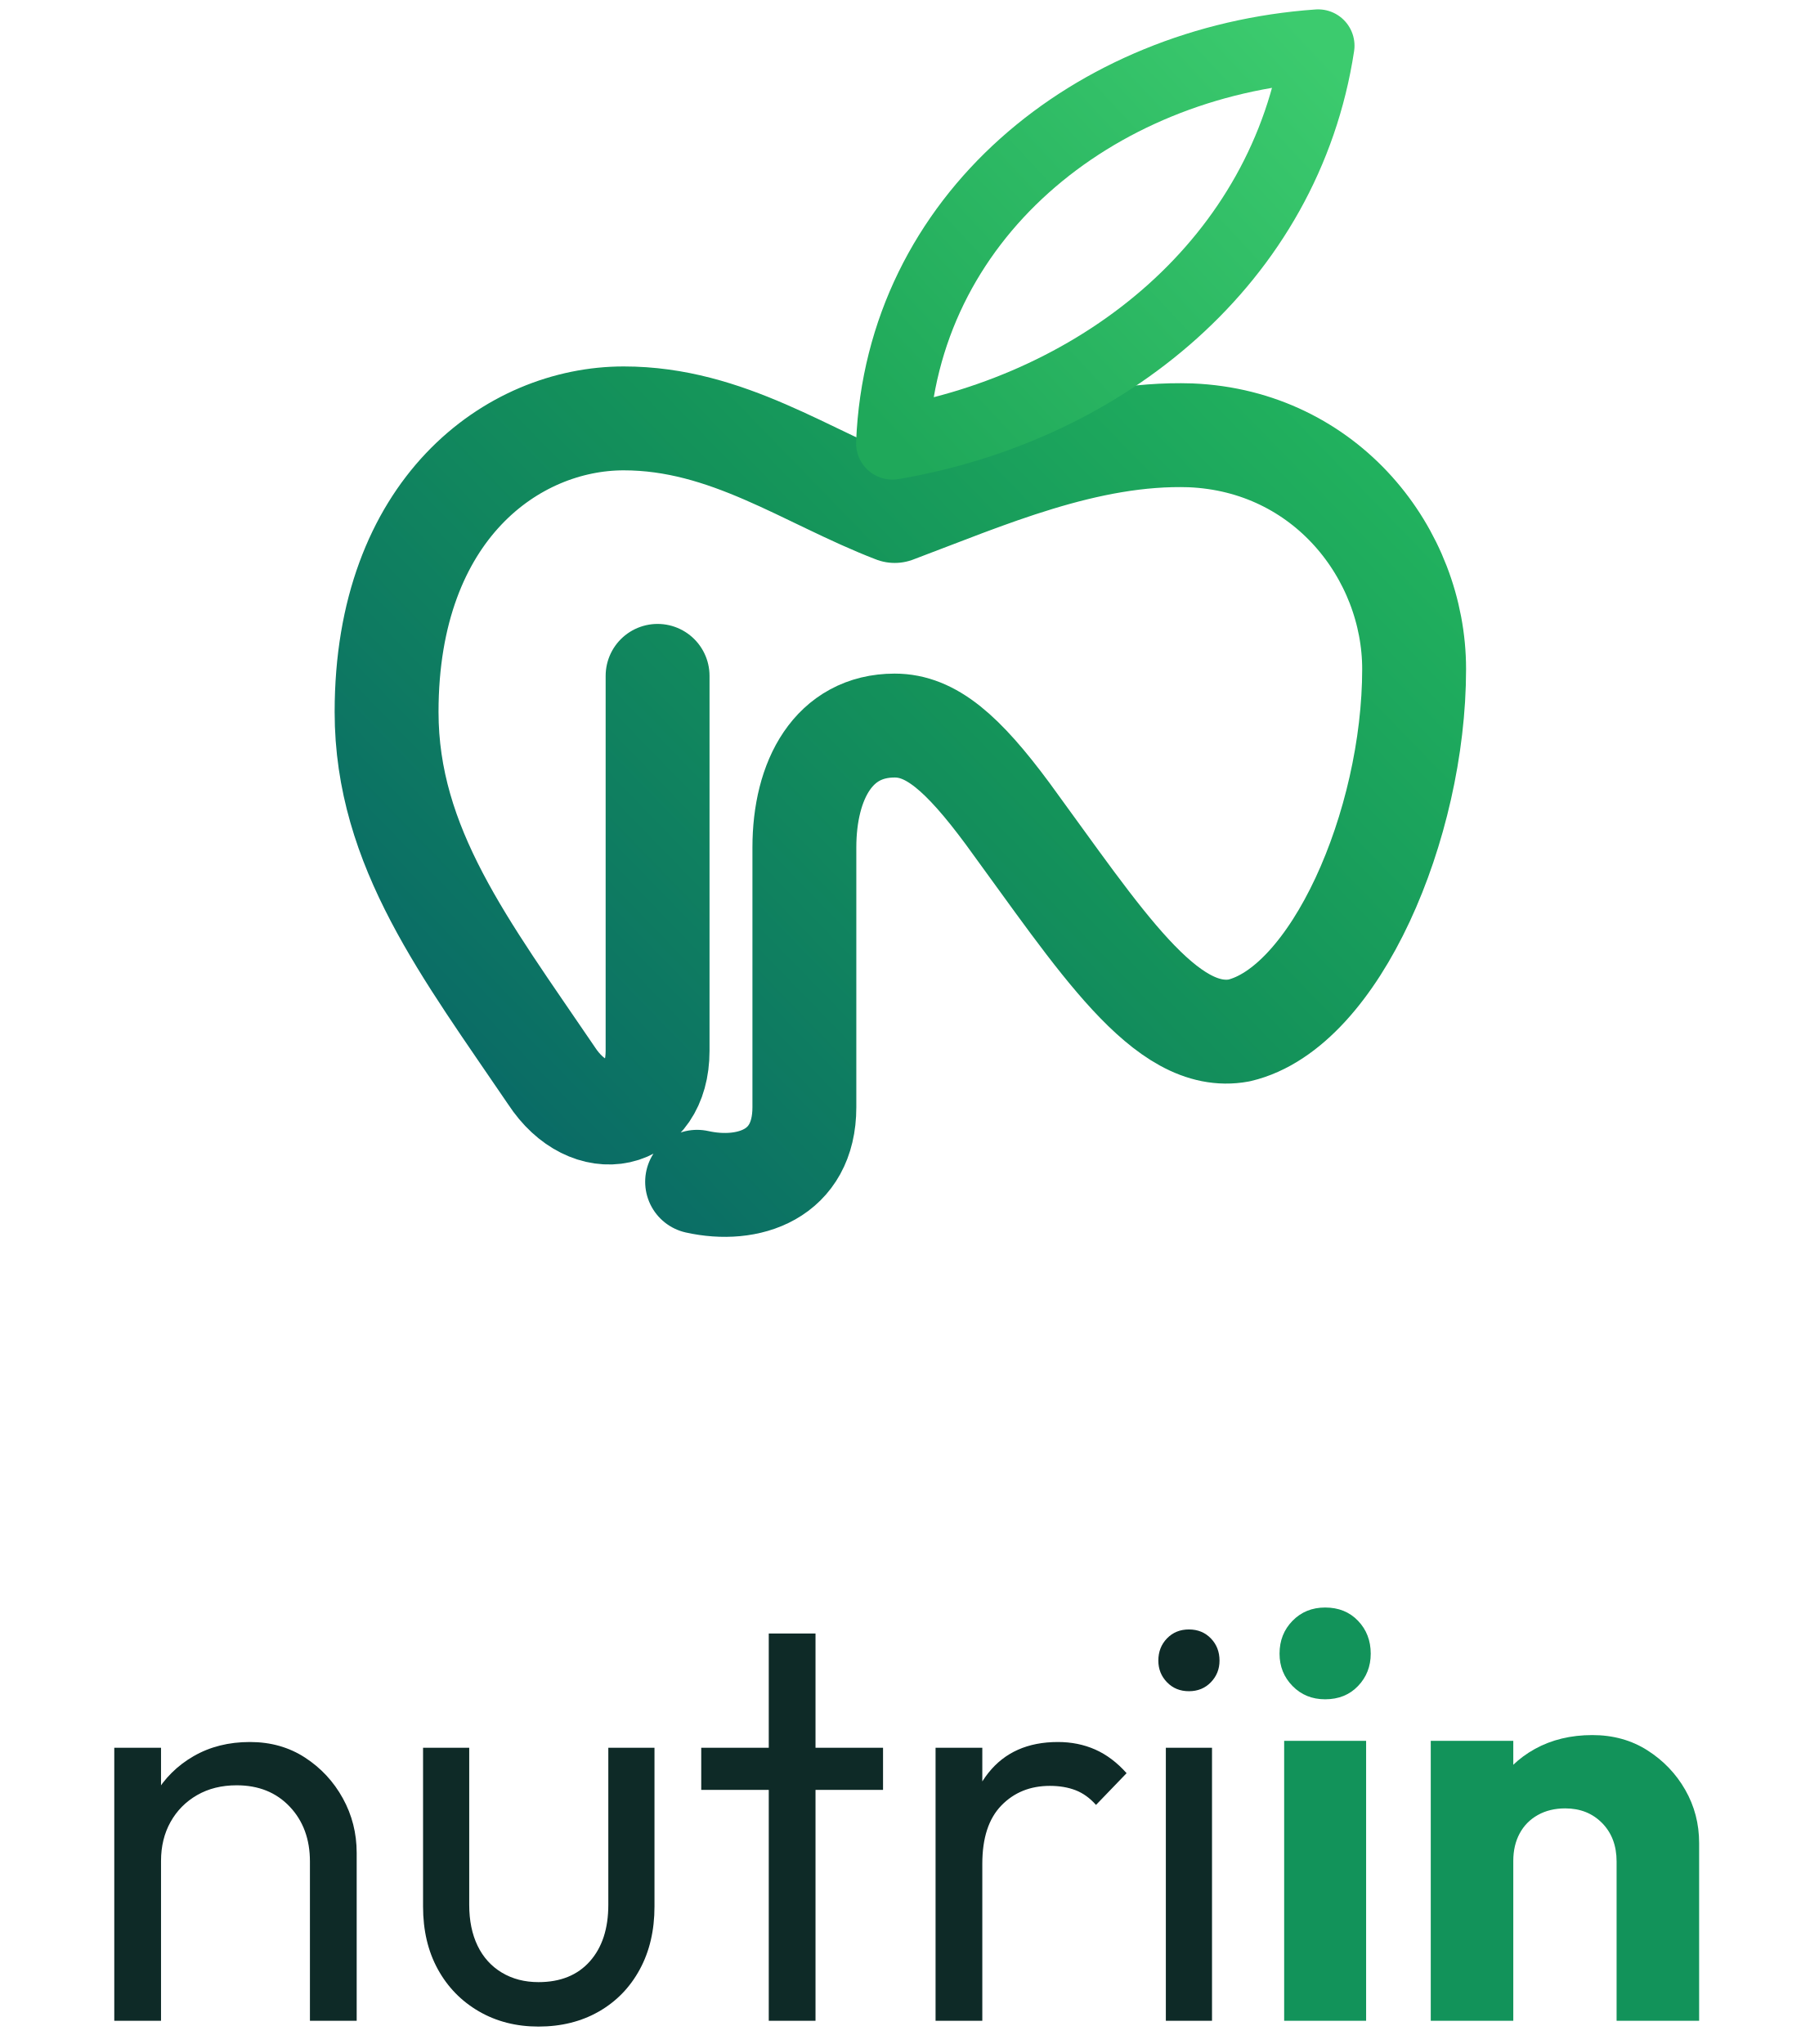
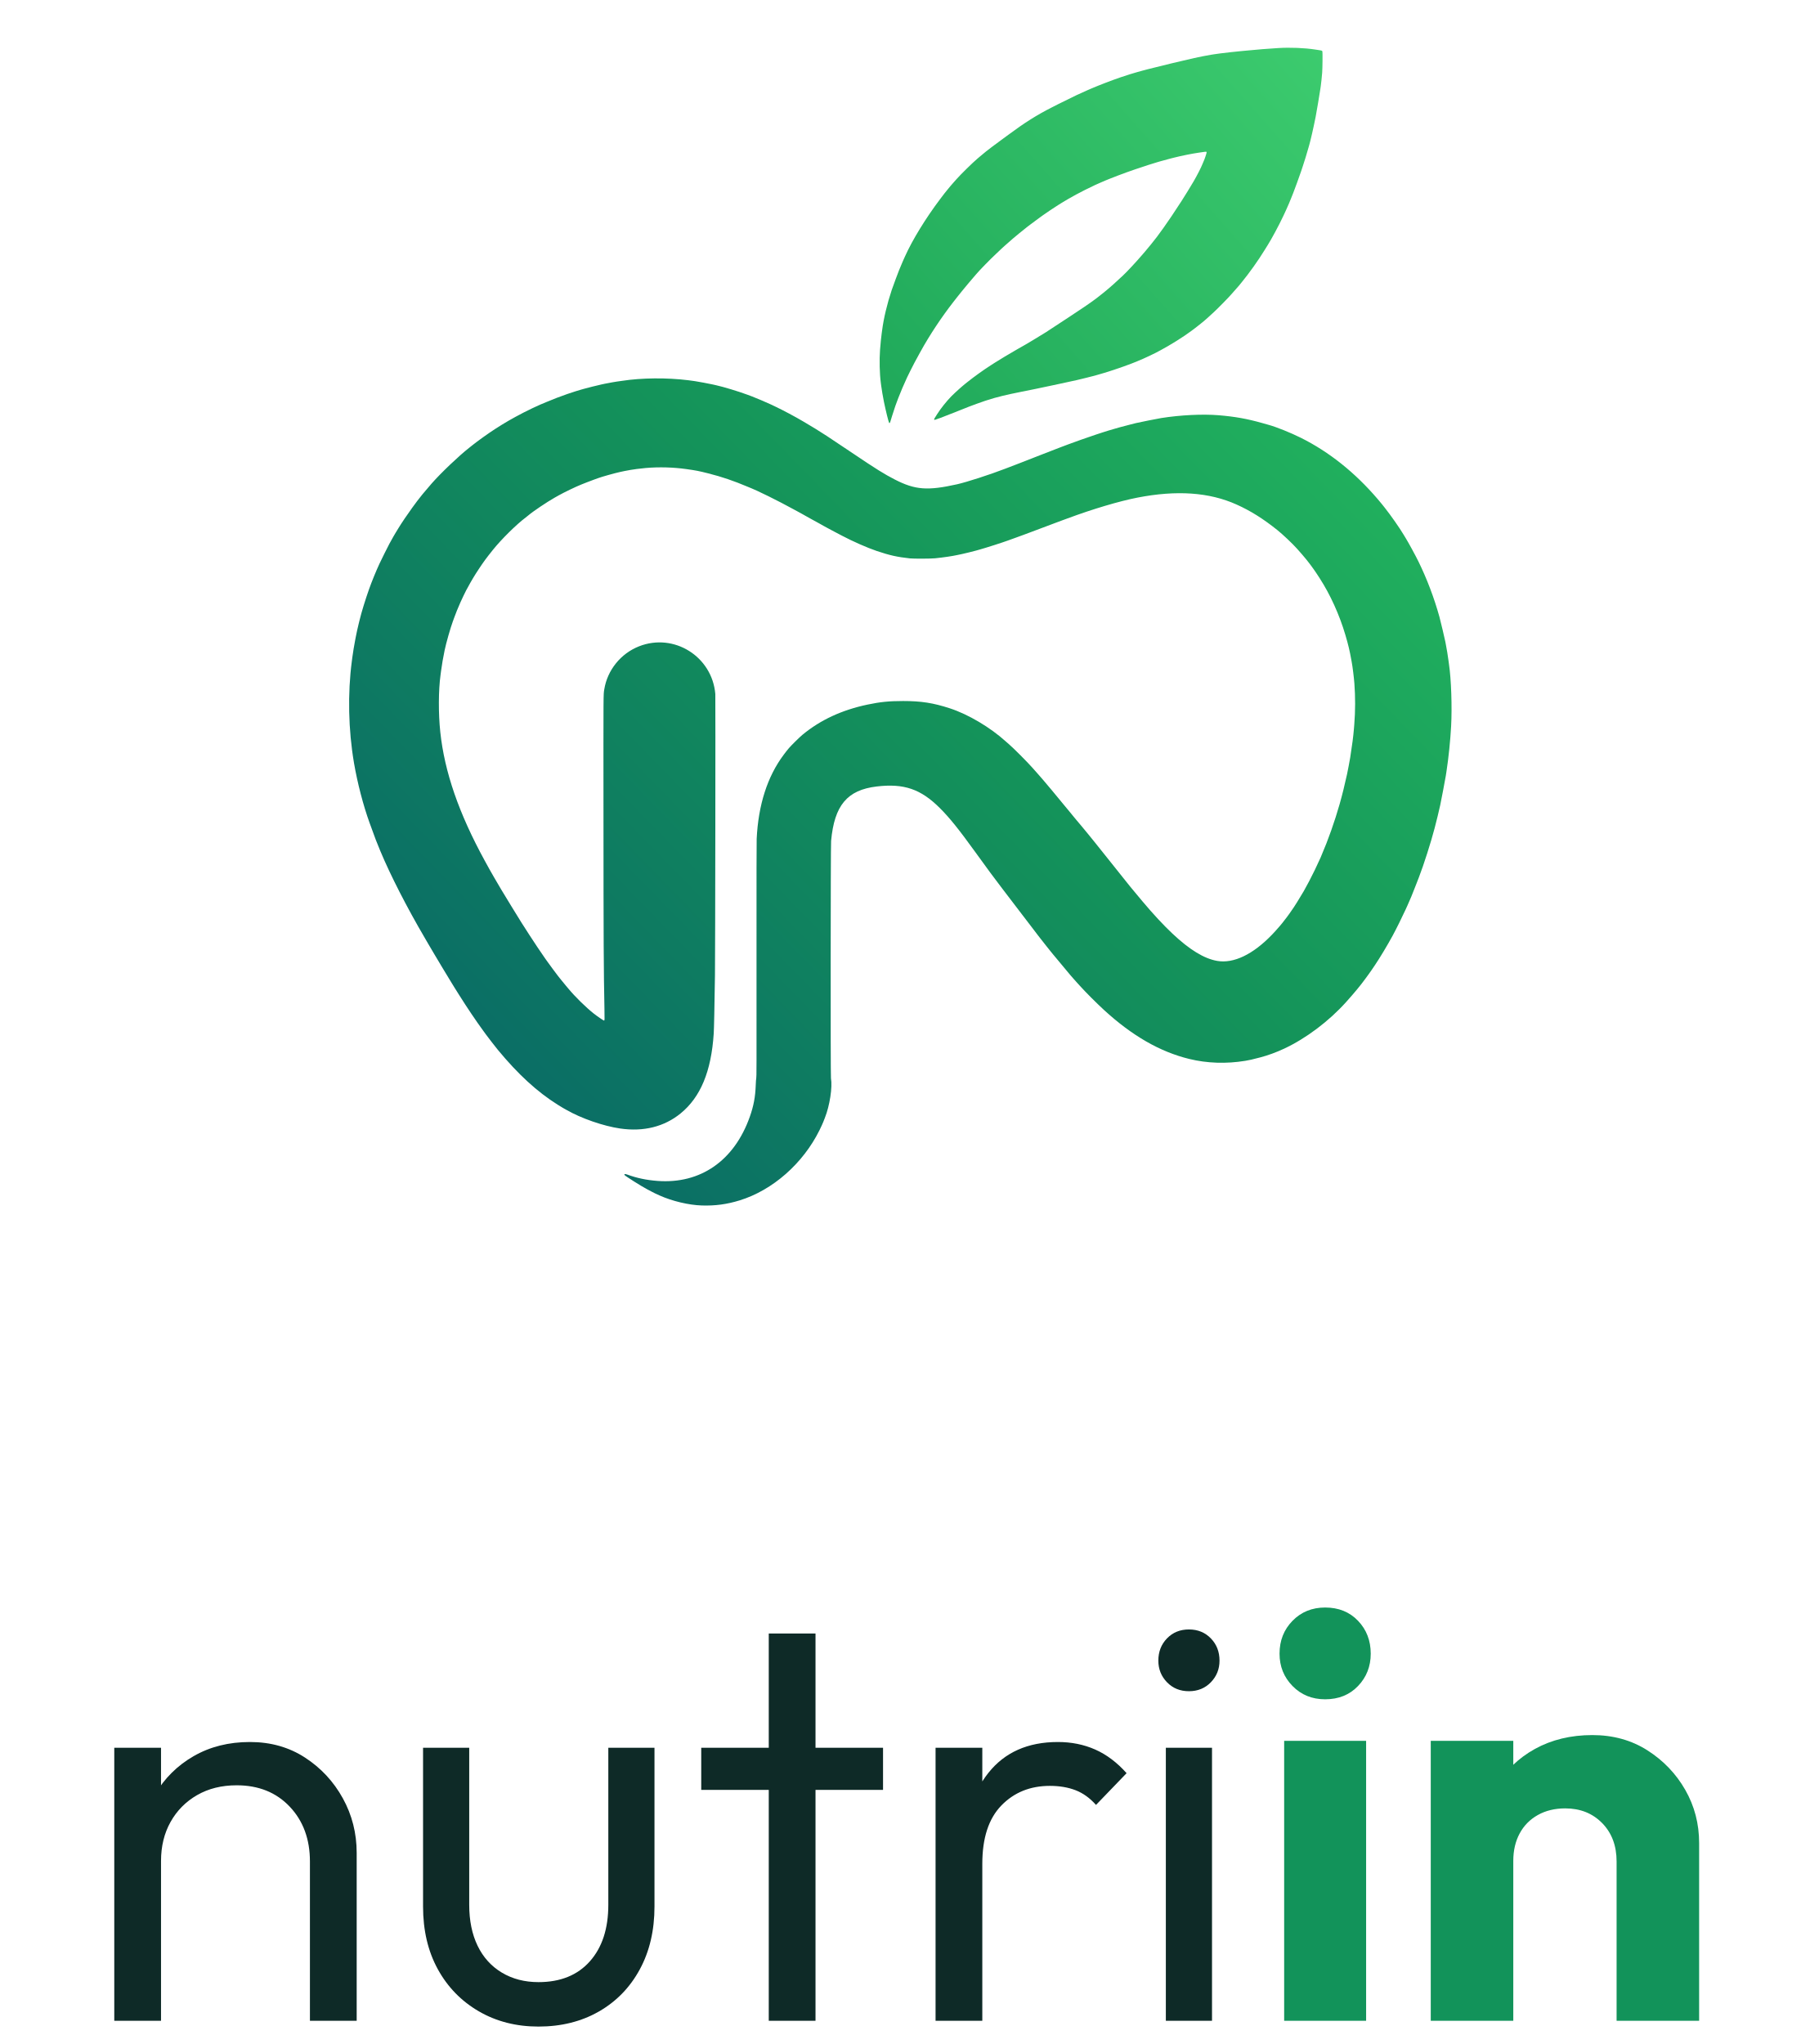
<svg xmlns="http://www.w3.org/2000/svg" viewBox="0 0 1200 1362" role="img" aria-label="Nutriin">
  <defs>
-     <linearGradient id="fs" gradientUnits="userSpaceOnUse" x1="300" y1="1100" x2="1000" y2="420">
+     <linearGradient id="fs" gradientUnits="userSpaceOnUse" x1="300" y1="1120" x2="1020" y2="420">
      <stop offset="0" stop-color="#0A6B66" />
      <stop offset=".55" stop-color="#14935A" />
      <stop offset="1" stop-color="#22B35E" />
    </linearGradient>
-     <linearGradient id="fl" gradientUnits="userSpaceOnUse" x1="600" y1="460" x2="975" y2="110">
+     <linearGradient id="fl" gradientUnits="userSpaceOnUse" x1="600" y1="450" x2="985" y2="110">
      <stop offset="0" stop-color="#1FA85A" />
      <stop offset="1" stop-color="#3CCB6E" />
    </linearGradient>
  </defs>
-   <g transform="translate(144.75,-52.30) scale(0.75248)">
-     <path d="M390,668 L390,1000 C390,1062 330,1074 296,1022 C220,910 150,820 150,700 C150,520 262,440 360,440 C452,440 522,492 600,522 C680,492 770,452 862,455 C982,460 1060,560 1060,662 C1060,800 990,962 905,982 C840,994 782,902 700,790 C660,736 632,712 600,712 C546,712 520,760 520,820 L520,1050 C520,1110 470,1126 425,1116" fill="none" stroke="url(#fs)" stroke-width="92" stroke-linecap="round" stroke-linejoin="round" />
-     <path d="M598,462 C606,262 776,124 975,110 C946,300 786,430 598,462 Z" fill="none" stroke="url(#fl)" stroke-width="64.4" stroke-linejoin="round" />
+   <g transform="translate(146.24,-48.80) scale(0.7451)">
+     <path d="M431.42,1143.55 C419.78,1143.19 405.03,1139.69 393.67,1134.60 C389.87,1132.89 388.84,1132.40 386.75,1131.28 C385.56,1130.64 383.57,1129.59 382.33,1128.95 C377.71,1126.55 362.96,1117.26 362.38,1116.38 C361.71,1115.37 362.72,1115.15 364.69,1115.88 C373.11,1118.99 381.96,1120.86 391.83,1121.59 C430.26,1124.46 460.44,1103.48 474.33,1064.25 C477.78,1054.52 479.29,1046.43 479.66,1035.75 C479.77,1032.71 479.91,1030.76 480.11,1029.75 C480.39,1028.32 480.40,1023.13 480.35,923.92 C480.32,848.05 480.35,818.51 480.49,815.67 C481.95,785.33 490.07,760.00 504.55,740.61 C506.51,737.99 506.95,737.42 509.22,734.67 C511.07,732.42 518.85,724.75 521.50,722.56 C537.50,709.34 556.75,700.41 579.67,695.60 C591.04,693.21 598.85,692.43 611.42,692.42 C627.57,692.41 638.36,694.09 653.25,698.94 C669.74,704.31 689.45,716.01 703.48,728.74 C703.99,729.21 705.20,730.26 706.17,731.09 C710.20,734.54 722.77,747.15 727.18,752.18 C727.95,753.05 730.10,755.47 731.96,757.56 C733.82,759.64 735.80,761.92 736.38,762.62 C736.95,763.33 737.94,764.51 738.59,765.24 C741.28,768.33 745.92,773.91 756.34,786.58 C757.17,787.59 758.39,789.05 759.05,789.83 C759.71,790.60 760.70,791.80 761.25,792.49 C761.80,793.18 762.81,794.43 763.50,795.26 C764.19,796.08 765.39,797.54 766.17,798.49 C766.95,799.45 768.16,800.88 768.86,801.68 C769.56,802.49 770.57,803.69 771.11,804.36 C771.64,805.03 772.87,806.52 773.83,807.65 C774.79,808.79 776.11,810.38 776.75,811.18 C777.39,811.99 779.00,813.97 780.33,815.59 C781.66,817.21 783.09,818.97 783.50,819.50 C783.91,820.03 784.88,821.24 785.64,822.19 C788.37,825.58 792.69,830.98 795.62,834.67 C797.26,836.73 799.50,839.53 800.59,840.90 C801.69,842.26 803.07,843.99 803.67,844.75 C804.26,845.51 805.32,846.83 806.01,847.69 C808.29,850.49 813.90,857.51 814.77,858.64 C815.60,859.71 818.36,863.02 825.43,871.44 C835.06,882.89 844.24,892.78 852.25,900.33 C867.73,914.91 880.71,922.83 892.44,924.84 C907.11,927.36 924.49,919.00 941.51,901.24 C943.71,898.95 944.60,897.96 948.34,893.68 C949.67,892.16 951.70,889.63 952.70,888.25 C953.03,887.79 953.88,886.70 954.58,885.83 C955.29,884.96 956.43,883.39 957.13,882.33 C957.82,881.28 958.70,880.00 959.08,879.50 C960.84,877.18 966.07,868.84 969.78,862.45 C972.35,858.02 976.76,849.58 979.64,843.59 C982.12,838.43 984.83,832.60 984.83,832.44 C984.83,832.39 985.22,831.46 985.68,830.38 C991.51,816.95 997.48,800.04 1001.91,784.47 C1004.19,776.44 1006.38,767.61 1008.49,757.92 C1009.18,754.75 1010.88,745.78 1011.34,742.92 C1013.10,731.79 1014.14,723.76 1014.67,717.17 C1014.76,715.93 1014.91,714.05 1015.00,713.00 C1015.94,701.27 1015.96,688.60 1015.07,676.75 C1014.65,671.20 1013.44,661.49 1012.68,657.57 C1012.60,657.12 1012.40,656.04 1012.24,655.17 C1010.85,647.34 1009.56,641.98 1006.99,633.25 C1001.71,615.32 993.47,597.18 983.91,582.42 C981.12,578.11 980.26,576.83 978.61,574.50 C974.10,568.14 970.83,564.10 963.72,556.14 C959.70,551.63 950.79,543.21 946.01,539.41 C933.29,529.26 922.25,522.35 909.75,516.72 C885.31,505.71 856.10,503.67 821.00,510.52 C804.63,513.72 781.14,520.70 758.58,529.08 C756.93,529.70 754.46,530.60 753.08,531.10 C751.71,531.60 750.32,532.11 750.00,532.25 C749.68,532.38 748.37,532.87 747.08,533.34 C744.60,534.25 741.91,535.26 736.67,537.25 C731.31,539.29 728.77,540.24 724.92,541.66 C722.90,542.41 720.27,543.39 719.08,543.84 C717.89,544.29 714.59,545.49 711.75,546.51 C708.91,547.53 705.90,548.61 705.06,548.93 C700.76,550.53 685.70,555.36 680.38,556.84 C679.02,557.22 677.28,557.71 676.50,557.93 C674.35,558.55 666.50,560.47 664.33,560.92 C663.28,561.13 661.37,561.54 660.08,561.82 C655.29,562.88 647.57,564.01 640.00,564.78 C636.24,565.16 620.85,565.22 617.50,564.86 C606.39,563.68 599.30,562.09 587.83,558.22 C579.48,555.40 566.43,549.66 556.67,544.50 C554.88,543.55 552.03,542.06 550.33,541.17 C548.64,540.29 546.01,538.88 544.50,538.06 C542.99,537.23 541.00,536.15 540.08,535.66 C539.17,535.18 538.02,534.52 537.53,534.21 C537.04,533.90 535.39,532.99 533.86,532.18 C532.33,531.37 530.67,530.46 530.17,530.17 C529.27,529.64 527.50,528.66 524.33,526.92 C523.46,526.45 522.38,525.83 521.92,525.55 C521.46,525.28 519.92,524.43 518.50,523.67 C517.08,522.91 515.28,521.93 514.50,521.50 C508.49,518.16 496.76,512.05 491.08,509.30 C481.50,504.66 478.25,503.15 476.17,502.34 C475.66,502.14 473.94,501.43 472.33,500.75 C459.73,495.43 449.39,491.92 437.25,488.85 C428.65,486.68 426.45,486.25 417.75,485.02 C405.92,483.35 393.32,483.00 381.33,484.02 C379.35,484.18 377.46,484.39 373.17,484.92 C370.49,485.24 364.64,486.22 362.25,486.74 C361.15,486.98 359.35,487.37 358.25,487.60 C353.83,488.53 341.59,491.97 338.68,493.09 C338.35,493.21 336.62,493.84 334.83,494.48 C333.05,495.11 330.23,496.17 328.58,496.84 C326.93,497.50 324.65,498.41 323.50,498.86 C318.87,500.69 308.26,505.79 303.42,508.52 C302.41,509.09 300.76,510.02 299.75,510.58 C292.99,514.38 280.23,522.98 276.25,526.41 C275.70,526.89 274.61,527.75 273.83,528.34 C265.55,534.56 252.21,547.73 244.58,557.23 C238.65,564.63 236.42,567.66 231.88,574.50 C228.19,580.06 225.02,585.37 221.97,591.08 C221.34,592.26 220.76,593.31 220.68,593.41 C220.44,593.72 216.38,602.20 215.49,604.25 C212.61,610.90 211.89,612.66 210.23,617.17 C209.64,618.77 208.98,620.57 208.76,621.17 C206.60,626.98 202.65,640.89 201.39,647.08 C200.44,651.77 200.12,653.43 199.59,656.50 C198.98,660.09 198.65,662.24 198.25,665.25 C198.10,666.35 197.88,668.04 197.75,669.00 C195.85,682.80 195.75,703.55 197.51,720.08 C201.31,755.84 214.10,792.85 237.30,835.25 C241.54,843.00 241.77,843.41 245.63,850.12 C247.36,853.14 248.01,854.23 252.02,861.00 C255.23,866.40 267.54,886.51 270.34,890.92 C271.04,892.02 272.46,894.23 273.50,895.83 C274.54,897.44 276.17,899.99 277.13,901.50 C280.08,906.15 289.04,919.54 291.08,922.33 C291.64,923.11 292.55,924.39 293.09,925.17 C294.26,926.88 301.79,937.04 302.84,938.34 C303.25,938.85 304.07,939.89 304.67,940.65 C306.25,942.69 308.89,945.91 310.07,947.25 C310.63,947.89 311.65,949.09 312.33,949.92 C318.07,956.85 327.76,966.36 334.75,971.90 C337.53,974.11 343.44,978.17 343.88,978.17 C344.53,978.17 344.54,978.04 344.35,968.38 C343.63,932.05 343.52,910.56 343.47,793.17 C343.41,681.75 343.38,687.00 344.18,682.02 C346.93,664.79 358.94,649.91 375.29,643.49 C406.53,631.22 440.67,652.58 443.50,686.17 C443.71,688.73 443.42,920.84 443.18,937.58 C442.76,966.37 442.36,985.47 442.07,989.83 C439.87,1023.66 430.27,1046.75 412.40,1061.27 C397.80,1073.13 379.37,1077.74 358.53,1074.74 C343.42,1072.57 323.35,1065.60 310.08,1057.92 C309.26,1057.45 308.06,1056.77 307.42,1056.42 C306.78,1056.06 304.53,1054.70 302.44,1053.38 C284.16,1041.92 267.08,1026.25 248.99,1004.35 C247.12,1002.09 239.80,992.66 238.50,990.83 C238.01,990.15 236.81,988.50 235.84,987.17 C229.65,978.74 221.28,966.30 214.24,955.08 C212.98,953.07 211.07,950.03 210.00,948.33 C208.93,946.64 207.92,944.99 207.75,944.67 C207.58,944.35 206.42,942.43 205.17,940.42 C203.91,938.40 201.21,933.94 199.16,930.50 C197.11,927.06 194.00,921.85 192.25,918.92 C190.49,915.98 188.06,911.86 186.84,909.75 C185.62,907.64 184.26,905.32 183.83,904.58 C167.75,877.19 152.84,848.06 143.79,826.33 C140.40,818.22 139.84,816.74 134.26,801.33 C128.62,785.77 123.38,765.62 120.34,747.83 C115.27,718.11 114.59,685.68 118.41,656.75 C118.54,655.74 118.73,654.28 118.83,653.50 C119.30,649.75 120.66,641.49 121.34,638.25 C121.51,637.43 121.77,636.04 121.92,635.17 C122.26,633.14 124.05,625.07 124.61,623.00 C124.85,622.13 125.25,620.50 125.51,619.39 C126.85,613.62 130.66,601.22 133.89,592.17 C136.32,585.35 140.03,576.28 143.13,569.58 C144.59,566.43 150.71,554.13 151.97,551.83 C152.59,550.69 153.51,549.04 154.00,548.17 C154.49,547.30 155.22,545.98 155.63,545.25 C156.04,544.52 156.90,543.05 157.54,542.00 C158.18,540.95 159.33,539.06 160.09,537.82 C162.77,533.39 168.33,525.17 172.41,519.58 C176.40,514.11 177.43,512.76 179.90,509.68 C180.53,508.89 181.39,507.80 181.82,507.26 C182.58,506.26 187.24,500.80 189.85,497.83 C198.27,488.27 214.06,473.24 223.40,465.91 C224.22,465.27 225.61,464.17 226.49,463.46 C230.51,460.19 240.85,452.81 246.33,449.28 C255.46,443.40 261.33,440.01 272.00,434.45 C276.06,432.34 284.63,428.25 286.75,427.41 C287.85,426.98 290.36,425.92 292.33,425.07 C297.41,422.88 305.85,419.64 311.08,417.87 C316.47,416.04 321.95,414.31 323.75,413.85 C324.85,413.58 326.09,413.23 326.50,413.08 C327.54,412.72 339.34,409.78 341.58,409.33 C342.59,409.12 343.85,408.85 344.39,408.72 C344.92,408.59 346.42,408.31 347.72,408.09 C349.02,407.87 350.79,407.53 351.66,407.35 C352.53,407.17 354.18,406.89 355.33,406.75 C356.48,406.60 358.62,406.30 360.08,406.08 C377.71,403.37 400.03,403.16 419.17,405.52 C421.41,405.80 423.55,406.08 423.92,406.16 C424.28,406.24 425.07,406.35 425.67,406.42 C427.09,406.57 438.47,408.71 441.25,409.34 C442.44,409.62 443.79,409.92 444.25,410.02 C450.43,411.34 464.15,415.50 472.17,418.47 C473.40,418.93 475.32,419.65 476.42,420.06 C479.41,421.17 489.68,425.54 492.75,427.00 C493.67,427.44 495.80,428.45 497.50,429.25 C504.20,432.42 514.77,438.06 522.08,442.37 C531.66,448.02 533.97,449.44 543.17,455.35 C546.21,457.31 557.40,464.77 567.50,471.58 C587.10,484.80 594.82,489.61 604.08,494.35 C622.23,503.65 633.28,504.49 659.67,498.60 C668.20,496.70 688.92,490.00 702.75,484.67 C709.69,481.99 713.36,480.59 715.08,479.94 C716.18,479.53 717.65,478.96 718.33,478.68 C719.02,478.40 720.75,477.72 722.17,477.18 C723.59,476.63 725.43,475.92 726.25,475.59 C727.07,475.26 728.50,474.70 729.42,474.34 C730.33,473.99 732.13,473.28 733.42,472.78 C738.66,470.71 743.30,468.91 747.92,467.15 C749.11,466.69 750.83,466.03 751.75,465.67 C752.67,465.31 754.47,464.63 755.75,464.17 C757.03,463.70 758.46,463.16 758.92,462.97 C761.28,461.98 779.32,455.62 784.33,454.01 C786.40,453.35 788.83,452.55 789.75,452.24 C792.18,451.43 797.50,449.80 800.67,448.92 C802.18,448.50 804.28,447.90 805.33,447.58 C807.28,447.01 810.21,446.24 815.17,445.01 C816.68,444.63 818.78,444.11 819.83,443.84 C822.24,443.23 839.30,439.83 842.33,439.35 C859.67,436.62 879.41,435.66 893.67,436.84 C908.34,438.07 919.10,439.99 932.67,443.83 C934.55,444.37 937.09,445.08 938.32,445.42 C945.33,447.34 958.21,452.52 967.33,457.08 C992.59,469.70 1015.60,488.07 1035.89,511.80 C1037.32,513.47 1039.08,515.57 1039.78,516.46 C1040.49,517.35 1041.64,518.80 1042.33,519.67 C1047.58,526.27 1055.81,538.05 1059.16,543.75 C1059.64,544.57 1060.51,546.00 1061.08,546.92 C1063.39,550.63 1069.76,562.32 1072.31,567.53 C1079.96,583.15 1086.37,600.04 1091.14,617.17 C1091.97,620.13 1096.06,637.38 1096.40,639.33 C1096.54,640.11 1096.80,641.50 1096.98,642.42 C1097.70,646.01 1098.61,651.58 1099.17,655.83 C1099.35,657.25 1099.58,658.90 1099.67,659.50 C1101.66,672.66 1102.53,697.72 1101.59,714.92 C1100.89,727.77 1099.32,743.10 1097.49,755.00 C1097.30,756.24 1097.00,758.15 1096.84,759.25 C1096.42,761.99 1092.44,782.88 1091.81,785.67 C1090.10,793.21 1089.01,797.69 1086.84,806.08 C1083.64,818.45 1077.01,839.18 1072.83,849.92 C1072.08,851.84 1071.11,854.35 1070.67,855.50 C1070.24,856.65 1069.20,859.27 1068.37,861.33 C1067.54,863.40 1066.51,865.98 1066.08,867.08 C1065.65,868.18 1065.08,869.51 1064.81,870.04 C1064.55,870.56 1064.10,871.57 1063.82,872.29 C1063.54,873.00 1062.89,874.48 1062.39,875.58 C1061.89,876.68 1061.17,878.26 1060.79,879.08 C1057.96,885.32 1052.36,896.61 1049.33,902.17 C1044.65,910.78 1037.93,921.98 1033.69,928.25 C1032.63,929.81 1031.16,931.98 1030.42,933.08 C1029.68,934.18 1028.29,936.14 1027.33,937.44 C1026.37,938.73 1025.02,940.56 1024.34,941.51 C1020.65,946.62 1014.85,953.63 1007.75,961.53 C992.30,978.74 971.89,994.11 952.30,1003.28 C945.26,1006.58 937.70,1009.34 930.92,1011.11 C923.27,1013.11 921.44,1013.53 917.51,1014.18 C900.47,1016.98 883.28,1016.41 867.33,1012.50 C841.16,1006.09 816.26,991.78 791.08,968.67 C784.32,962.46 774.57,952.68 769.40,946.93 C768.59,946.02 767.09,944.37 766.08,943.26 C765.07,942.15 763.80,940.72 763.25,940.08 C762.70,939.44 761.72,938.32 761.07,937.58 C759.81,936.17 746.15,919.77 745.17,918.50 C744.85,918.09 743.87,916.88 743.00,915.82 C742.13,914.76 740.67,912.92 739.75,911.75 C737.72,909.13 735.75,906.64 734.50,905.08 C733.98,904.44 732.88,903.02 732.04,901.92 C731.21,900.82 729.34,898.37 727.89,896.47 C720.74,887.15 718.67,884.43 715.67,880.49 C709.90,872.89 705.98,867.76 700.15,860.17 C693.18,851.08 686.83,842.49 676.14,827.67 C661.41,807.25 653.01,796.82 644.34,788.17 C627.25,771.11 612.15,765.95 587.83,768.84 C561.45,771.98 549.96,785.71 547.05,817.58 C546.62,822.31 546.50,1027.36 546.93,1029.75 C548.36,1037.79 545.83,1054.32 541.49,1065.17 C541.15,1066.04 540.47,1067.76 539.99,1069.00 C539.51,1070.24 538.05,1073.42 536.74,1076.08 C522.03,1105.94 494.82,1129.89 465.26,1138.99 C453.81,1142.52 443.41,1143.92 431.42,1143.55Z" fill="url(#fs)" />
+     <path d="M598.95,443.66 C598.43,442.86 595.96,432.87 594.34,425.00 C593.43,420.56 592.25,413.67 591.83,410.25 C591.74,409.52 591.59,408.35 591.50,407.67 C590.44,399.82 590.15,387.32 590.83,378.25 C591.19,373.40 591.96,365.75 592.33,363.42 C592.42,362.87 592.57,361.74 592.68,360.92 C594.07,350.14 597.13,337.31 601.25,324.91 C602.16,322.19 607.44,307.95 607.81,307.21 C608.00,306.84 608.45,305.76 608.82,304.81 C609.38,303.32 610.26,301.22 611.08,299.42 C611.20,299.14 611.69,298.05 612.16,297.00 C612.63,295.95 613.08,294.93 613.17,294.75 C619.78,280.02 631.60,260.75 644.54,243.58 C648.20,238.72 649.00,237.69 651.38,234.82 C652.09,233.95 653.14,232.68 653.71,231.99 C654.28,231.29 655.46,229.94 656.33,228.97 C657.20,228.01 658.58,226.46 659.39,225.53 C662.60,221.83 673.98,210.66 677.75,207.52 C678.21,207.13 679.15,206.34 679.83,205.75 C682.26,203.67 684.86,201.51 685.75,200.83 C686.50,200.26 690.00,197.57 691.19,196.65 C692.10,195.95 697.33,192.08 700.87,189.49 C702.68,188.17 704.74,186.65 705.46,186.12 C720.44,175.01 730.89,168.43 744.83,161.35 C746.25,160.62 748.69,159.39 750.25,158.59 C753.15,157.12 764.19,151.71 766.58,150.58 C768.16,149.85 775.18,146.66 776.50,146.09 C777.00,145.87 778.09,145.39 778.92,145.03 C779.74,144.66 780.60,144.31 780.83,144.24 C781.06,144.18 781.61,143.94 782.05,143.72 C782.49,143.50 783.39,143.13 784.05,142.89 C784.71,142.65 785.70,142.25 786.25,142.00 C786.80,141.75 788.21,141.20 789.38,140.77 C790.56,140.35 791.79,139.86 792.13,139.69 C792.89,139.30 805.29,134.78 806.33,134.50 C806.75,134.39 808.13,133.95 809.42,133.51 C812.24,132.54 816.37,131.24 818.08,130.78 C818.54,130.65 819.82,130.28 820.92,129.95 C822.02,129.63 823.97,129.08 825.25,128.74 C826.53,128.40 828.82,127.80 830.33,127.39 C833.89,126.45 839.39,125.09 851.83,122.08 C859.37,120.25 864.58,119.04 871.75,117.42 C875.55,116.56 884.53,114.80 886.67,114.49 C887.35,114.39 888.55,114.20 889.33,114.07 C890.81,113.82 891.95,113.66 895.17,113.25 C899.94,112.65 901.29,112.49 904.33,112.17 C906.12,111.99 908.63,111.72 909.92,111.59 C911.20,111.45 913.07,111.27 914.08,111.17 C915.09,111.08 916.70,110.92 917.67,110.83 C929.35,109.70 937.28,109.06 946.92,108.47 C957.72,107.80 970.55,108.32 980.17,109.82 C981.31,110.00 983.02,110.26 983.95,110.40 C985.83,110.68 986.29,110.88 986.46,111.50 C986.71,112.36 986.56,126.44 986.27,130.33 C986.00,133.95 985.33,140.35 985.01,142.42 C984.92,142.97 984.77,144.02 984.67,144.75 C984.21,148.24 981.27,165.62 980.40,170.08 C978.56,179.42 975.84,191.36 974.60,195.50 C974.48,195.91 974.21,196.85 974.00,197.58 C972.25,203.78 970.57,209.27 968.92,214.17 C968.44,215.59 967.78,217.58 967.46,218.58 C966.59,221.29 960.73,237.39 960.33,238.18 C960.14,238.55 959.69,239.67 959.33,240.67 C958.98,241.66 958.53,242.79 958.34,243.16 C958.14,243.54 957.77,244.42 957.51,245.13 C957.25,245.84 956.84,246.83 956.62,247.33 C956.23,248.19 955.77,249.22 954.38,252.42 C954.06,253.15 953.46,254.46 953.05,255.33 C952.64,256.20 951.92,257.74 951.45,258.75 C947.82,266.54 940.89,279.46 937.50,284.75 C936.97,285.57 935.81,287.45 934.91,288.92 C929.23,298.23 920.96,309.84 913.92,318.40 C913.18,319.29 912.15,320.55 911.62,321.20 C911.09,321.84 909.66,323.46 908.45,324.80 C907.24,326.13 905.78,327.79 905.20,328.49 C903.09,331.02 893.49,340.82 889.42,344.60 C885.22,348.50 881.61,351.75 880.42,352.70 C879.77,353.22 878.53,354.23 877.65,354.95 C876.77,355.66 875.46,356.70 874.74,357.25 C874.03,357.80 873.06,358.55 872.60,358.92 C872.13,359.28 871.34,359.89 870.83,360.26 C870.33,360.63 869.50,361.24 869.00,361.62 C862.16,366.73 850.18,374.22 841.50,378.83 C839.90,379.68 838.13,380.62 837.58,380.91 C835.82,381.84 829.32,384.93 826.33,386.25 C823.06,387.69 822.40,387.97 822.00,388.09 C821.77,388.15 821.22,388.39 820.78,388.62 C820.33,388.84 819.16,389.31 818.16,389.67 C817.17,390.02 816.07,390.46 815.72,390.63 C814.83,391.08 804.09,394.90 800.17,396.16 C798.38,396.74 796.05,397.49 795.00,397.84 C793.95,398.18 792.37,398.67 791.50,398.92 C790.63,399.17 789.35,399.55 788.67,399.75 C787.98,399.96 786.82,400.29 786.08,400.50 C785.35,400.71 784.41,400.98 784.00,401.10 C782.02,401.70 769.80,404.76 766.83,405.40 C765.78,405.63 763.90,406.04 762.67,406.31 C758.01,407.35 756.47,407.68 752.25,408.57 C749.87,409.08 745.44,410.02 742.42,410.67 C734.24,412.43 725.21,414.29 716.58,415.99 C704.04,418.46 694.56,420.78 687.58,423.09 C686.67,423.39 685.47,423.76 684.92,423.92 C683.64,424.27 670.83,428.91 670.16,429.25 C669.88,429.40 668.44,429.97 666.95,430.53 C665.47,431.08 664.18,431.59 664.08,431.67 C663.99,431.74 662.68,432.26 661.17,432.82 C659.67,433.39 658.35,433.91 658.26,433.99 C658.16,434.07 656.32,434.78 654.17,435.58 C652.01,436.38 650.10,437.13 649.92,437.24 C649.40,437.57 640.53,440.85 639.90,440.95 C639.12,441.08 638.99,440.67 639.51,439.69 C640.11,438.56 643.19,433.84 644.64,431.83 C648.66,426.27 653.72,420.48 657.78,416.83 C658.95,415.78 660.54,414.32 661.33,413.58 C662.11,412.85 663.13,411.95 663.59,411.59 C664.04,411.23 664.80,410.59 665.26,410.17 C665.73,409.76 666.56,409.07 667.10,408.64 C667.64,408.21 668.49,407.53 668.99,407.14 C675.08,402.28 683.34,396.36 689.71,392.28 C690.89,391.53 692.65,390.40 693.63,389.77 C697.36,387.38 706.90,381.64 711.27,379.17 C712.16,378.66 713.76,377.74 714.82,377.11 C715.88,376.48 716.88,375.92 717.03,375.86 C717.93,375.51 735.12,365.24 739.08,362.67 C742.90,360.20 744.37,359.24 751.92,354.25 C755.12,352.14 758.67,349.81 759.80,349.08 C769.07,343.07 779.62,335.88 783.08,333.21 C783.73,332.71 784.81,331.89 785.50,331.38 C786.19,330.87 787.02,330.22 787.35,329.93 C787.68,329.65 788.34,329.12 788.83,328.75 C789.32,328.38 790.07,327.78 790.51,327.42 C790.94,327.05 791.77,326.38 792.34,325.92 C796.31,322.72 802.33,317.35 808.14,311.84 C811.99,308.19 819.08,300.60 824.49,294.33 C825.79,292.82 827.23,291.15 827.69,290.63 C828.57,289.61 831.11,286.55 833.20,283.99 C834.27,282.67 836.02,280.46 838.46,277.33 C840.89,274.22 847.62,264.72 851.44,259.00 C854.84,253.91 857.62,249.69 860.52,245.20 C863.21,241.04 869.06,231.52 871.30,227.67 C874.43,222.29 877.99,215.31 879.22,212.14 C879.63,211.08 880.14,209.88 880.35,209.48 C880.98,208.25 882.88,202.62 882.90,201.92 C882.92,201.05 882.77,201.03 879.55,201.50 C878.19,201.70 876.63,201.92 876.08,202.00 C869.81,202.89 860.49,204.76 853.58,206.52 C852.48,206.80 851.28,207.10 850.92,207.19 C849.88,207.44 842.37,209.48 841.25,209.82 C840.70,209.99 839.54,210.33 838.67,210.58 C834.39,211.83 828.02,213.88 823.00,215.61 C821.30,216.20 819.54,216.78 819.08,216.90 C817.96,217.20 803.95,222.26 803.28,222.61 C802.99,222.76 801.46,223.36 799.88,223.94 C798.30,224.51 796.77,225.11 796.47,225.26 C796.18,225.42 795.15,225.83 794.19,226.19 C793.23,226.54 792.37,226.90 792.27,226.97 C792.17,227.05 791.82,227.21 791.50,227.33 C791.18,227.45 790.24,227.84 789.42,228.20 C788.59,228.56 787.39,229.09 786.75,229.37 C786.11,229.65 785.11,230.09 784.54,230.35 C783.97,230.62 783.47,230.83 783.43,230.83 C783.28,230.83 777.88,233.45 774.08,235.37 C768.52,238.18 763.61,240.82 759.17,243.40 C755.44,245.57 755.15,245.75 753.42,246.83 C752.50,247.40 751.07,248.29 750.25,248.80 C746.94,250.85 739.13,256.08 736.75,257.83 C736.29,258.16 734.98,259.11 733.83,259.92 C731.98,261.24 727.44,264.61 725.07,266.42 C724.59,266.78 723.42,267.68 722.47,268.40 C721.53,269.12 720.49,269.95 720.17,270.24 C719.85,270.53 719.15,271.10 718.61,271.51 C716.68,272.99 716.40,273.21 715.17,274.26 C714.48,274.84 713.50,275.66 713.00,276.07 C710.04,278.49 708.79,279.56 706.14,281.94 C704.52,283.39 702.65,285.03 701.99,285.58 C701.33,286.13 700.03,287.33 699.09,288.25 C698.16,289.17 696.05,291.16 694.41,292.69 C689.54,297.20 679.24,307.75 677.02,310.50 C676.69,310.91 675.52,312.27 674.42,313.51 C672.18,316.06 670.47,318.06 669.28,319.56 C668.84,320.11 668.24,320.84 667.95,321.17 C667.66,321.51 666.85,322.48 666.17,323.33 C665.48,324.18 664.50,325.37 663.99,325.98 C663.19,326.95 661.10,329.55 659.58,331.48 C657.74,333.83 656.85,334.96 656.42,335.52 C645.80,349.13 634.96,365.50 627.24,379.58 C626.99,380.04 626.54,380.85 626.23,381.38 C625.92,381.92 625.67,382.38 625.67,382.42 C625.67,382.45 625.41,382.92 625.11,383.45 C624.14,385.12 623.67,385.99 621.72,389.67 C619.92,393.08 615.81,401.27 614.94,403.18 C611.77,410.20 610.83,412.30 610.83,412.41 C610.83,412.45 610.64,412.91 610.41,413.43 C609.25,415.96 604.84,427.24 604.60,428.29 C604.54,428.54 604.16,429.69 603.76,430.83 C603.09,432.75 602.66,434.07 601.58,437.54 C600.74,440.23 600.37,441.45 600.10,442.36 C599.69,443.75 599.30,444.19 598.95,443.66Z" fill="url(#fl)" />
  </g>
  <g transform="translate(50,1346.538) scale(0.3846154)">
    <path d="M407 0L407 -276Q407 -334 372 -371Q337 -408 280 -408Q241 -408 211.5 -391Q182 -374 165.5 -344.5Q149 -315 149 -277L114 -296Q114 -350 138.5 -392Q163 -434 205.5 -458.5Q248 -483 303 -483Q357 -483 398.5 -456Q440 -429 464 -385.5Q488 -342 488 -291L488 0ZM68 0L68 -473L149 -473L149 0ZM803 10Q745 10 699.5 -16.5Q654 -43 628.5 -89.5Q603 -136 603 -198L603 -473L683 -473L683 -201Q683 -160 697.5 -130Q712 -100 739.5 -83.5Q767 -67 803 -67Q860 -67 892 -103Q924 -139 924 -201L924 -473L1004 -473L1004 -198Q1004 -136 978.5 -89Q953 -42 907.5 -16Q862 10 803 10ZM1202 0L1202 -671L1283 -671L1283 0ZM1085 -400L1085 -473L1400 -473L1400 -400ZM1491 0L1491 -473L1572 -473L1572 0ZM1572 -272L1540 -286Q1540 -376 1582.5 -429.5Q1625 -483 1703 -483Q1738 -483 1767.5 -470Q1797 -457 1822 -429L1769 -374Q1753 -392 1733.5 -399.5Q1714 -407 1689 -407Q1638 -407 1605 -373Q1572 -339 1572 -272ZM1890 0L1890 -473L1970 -473L1970 0ZM1930 -571Q1907 -571 1892 -586.5Q1877 -602 1877 -624Q1877 -647 1892 -662.5Q1907 -678 1930 -678Q1953 -678 1968 -662.5Q1983 -647 1983 -624Q1983 -602 1968 -586.5Q1953 -571 1930 -571Z" fill="#0E2A27" />
    <g transform="translate(2039,0)">
      <path d="M56 0L56 -485L198 -485L198 0ZM127 -557Q93 -557 70.5 -580Q48 -603 48 -636Q48 -670 70.5 -693Q93 -716 127 -716Q162 -716 184 -693Q206 -670 206 -636Q206 -603 184 -580Q162 -557 127 -557ZM632 0L632 -276Q632 -317 607 -342.5Q582 -368 543 -368Q516 -368 495.5 -356.5Q475 -345 464 -324.5Q453 -304 453 -277L397 -304Q397 -361 422 -404Q447 -447 490.5 -471Q534 -495 590 -495Q644 -495 685.5 -468.5Q727 -442 751 -400Q775 -358 775 -308L775 0ZM310 0L310 -485L453 -485L453 0Z" fill="#12935A" />
    </g>
  </g>
</svg>
